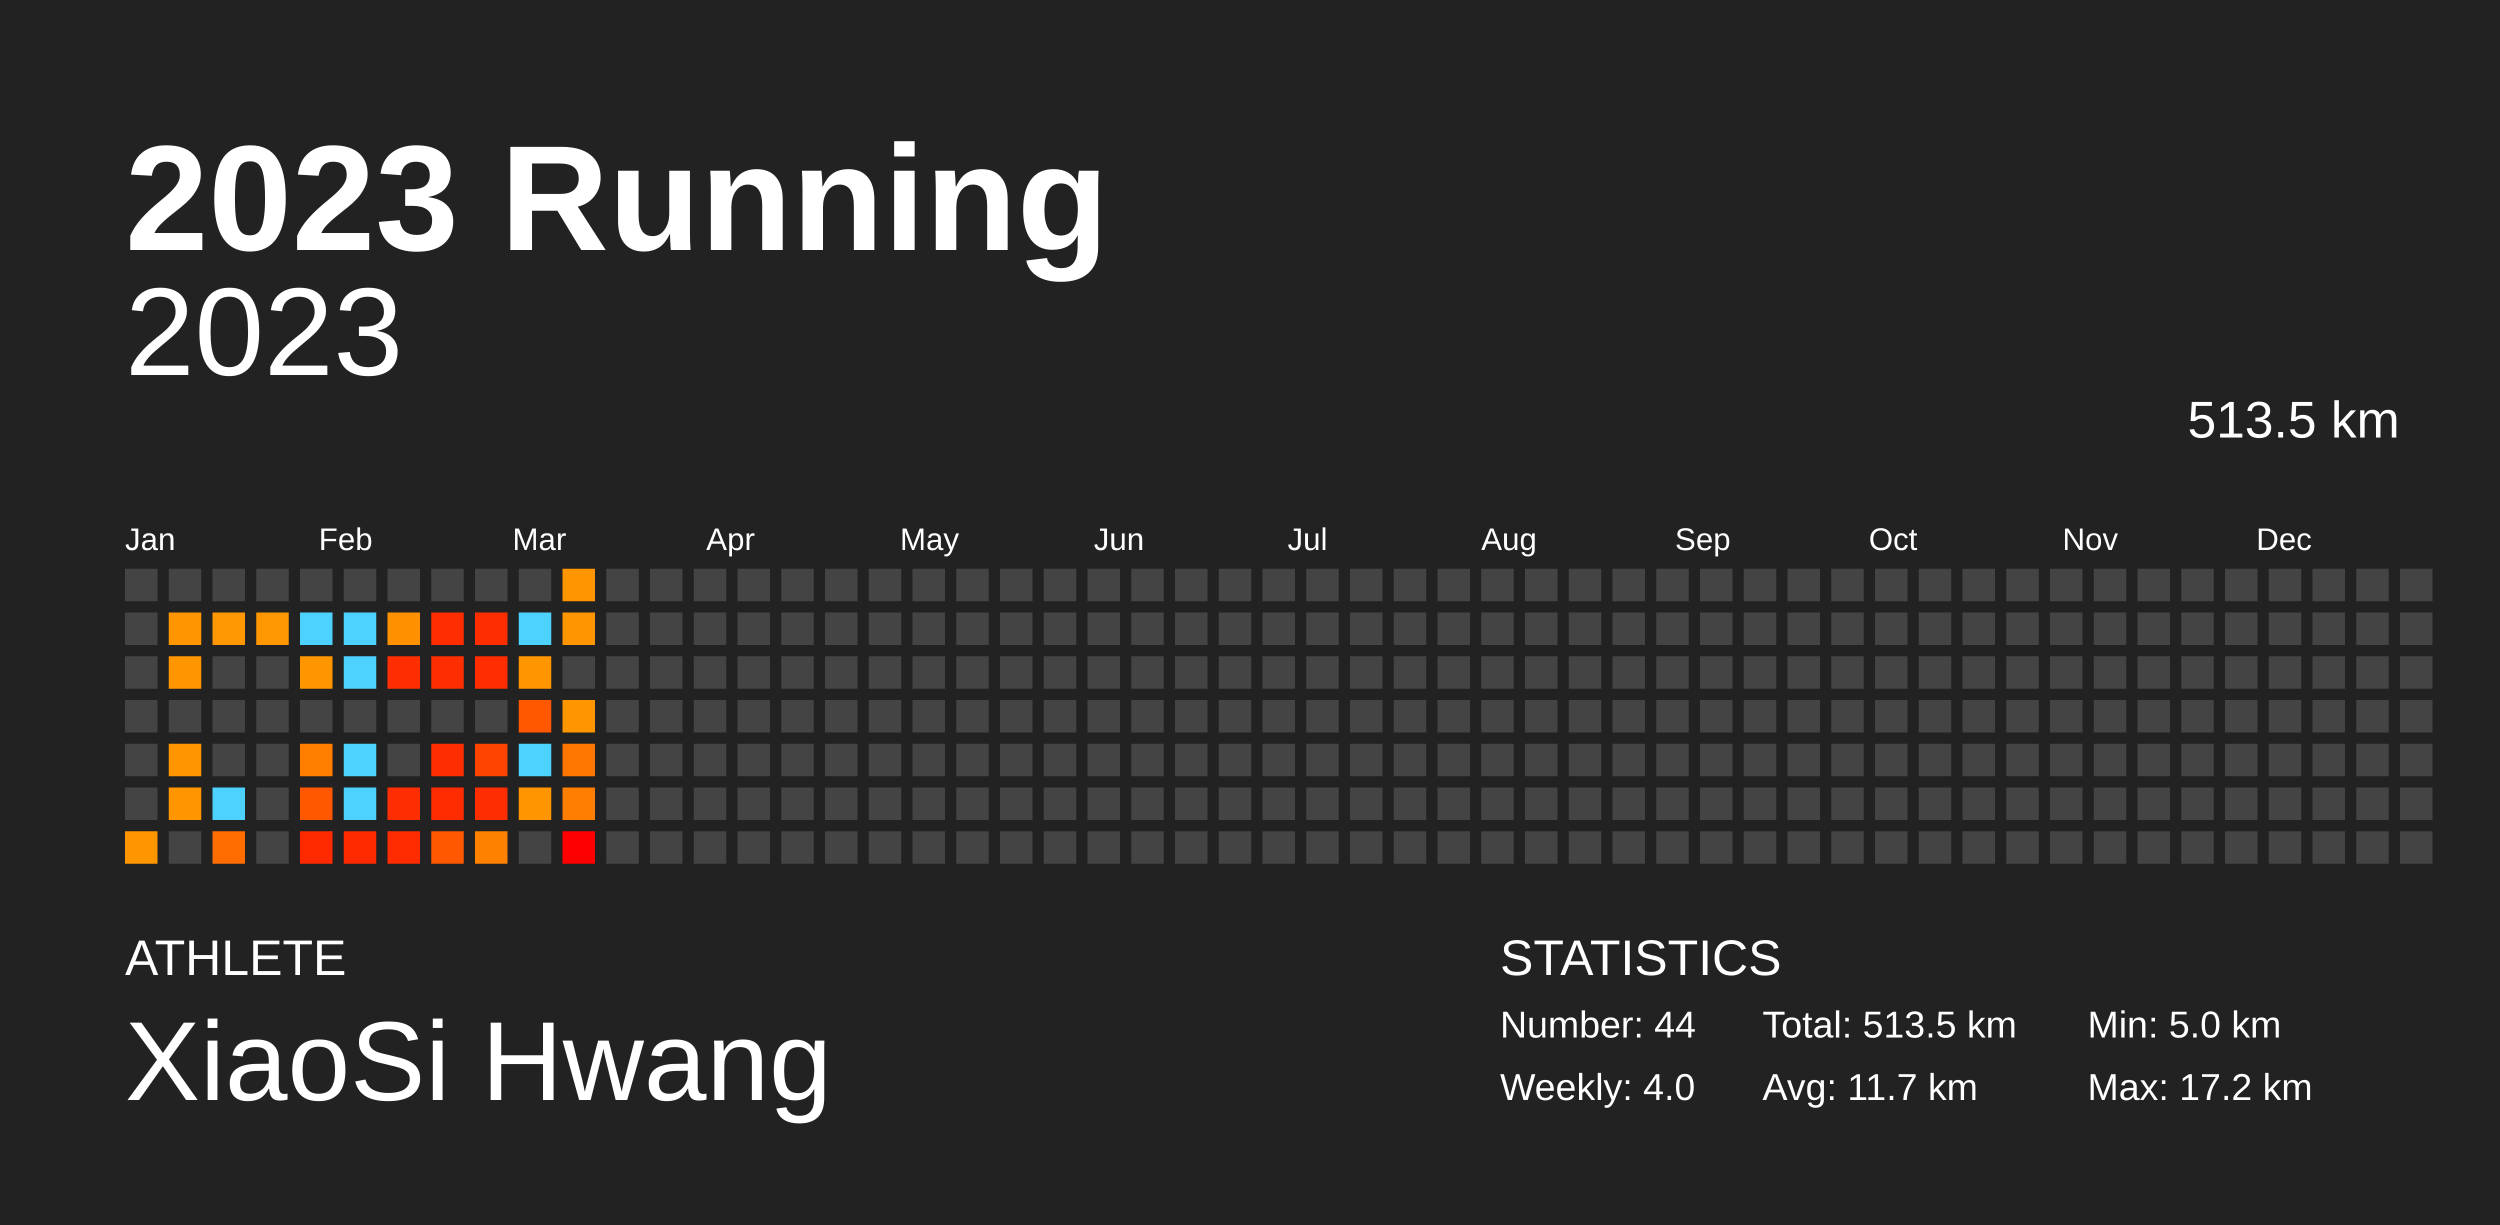
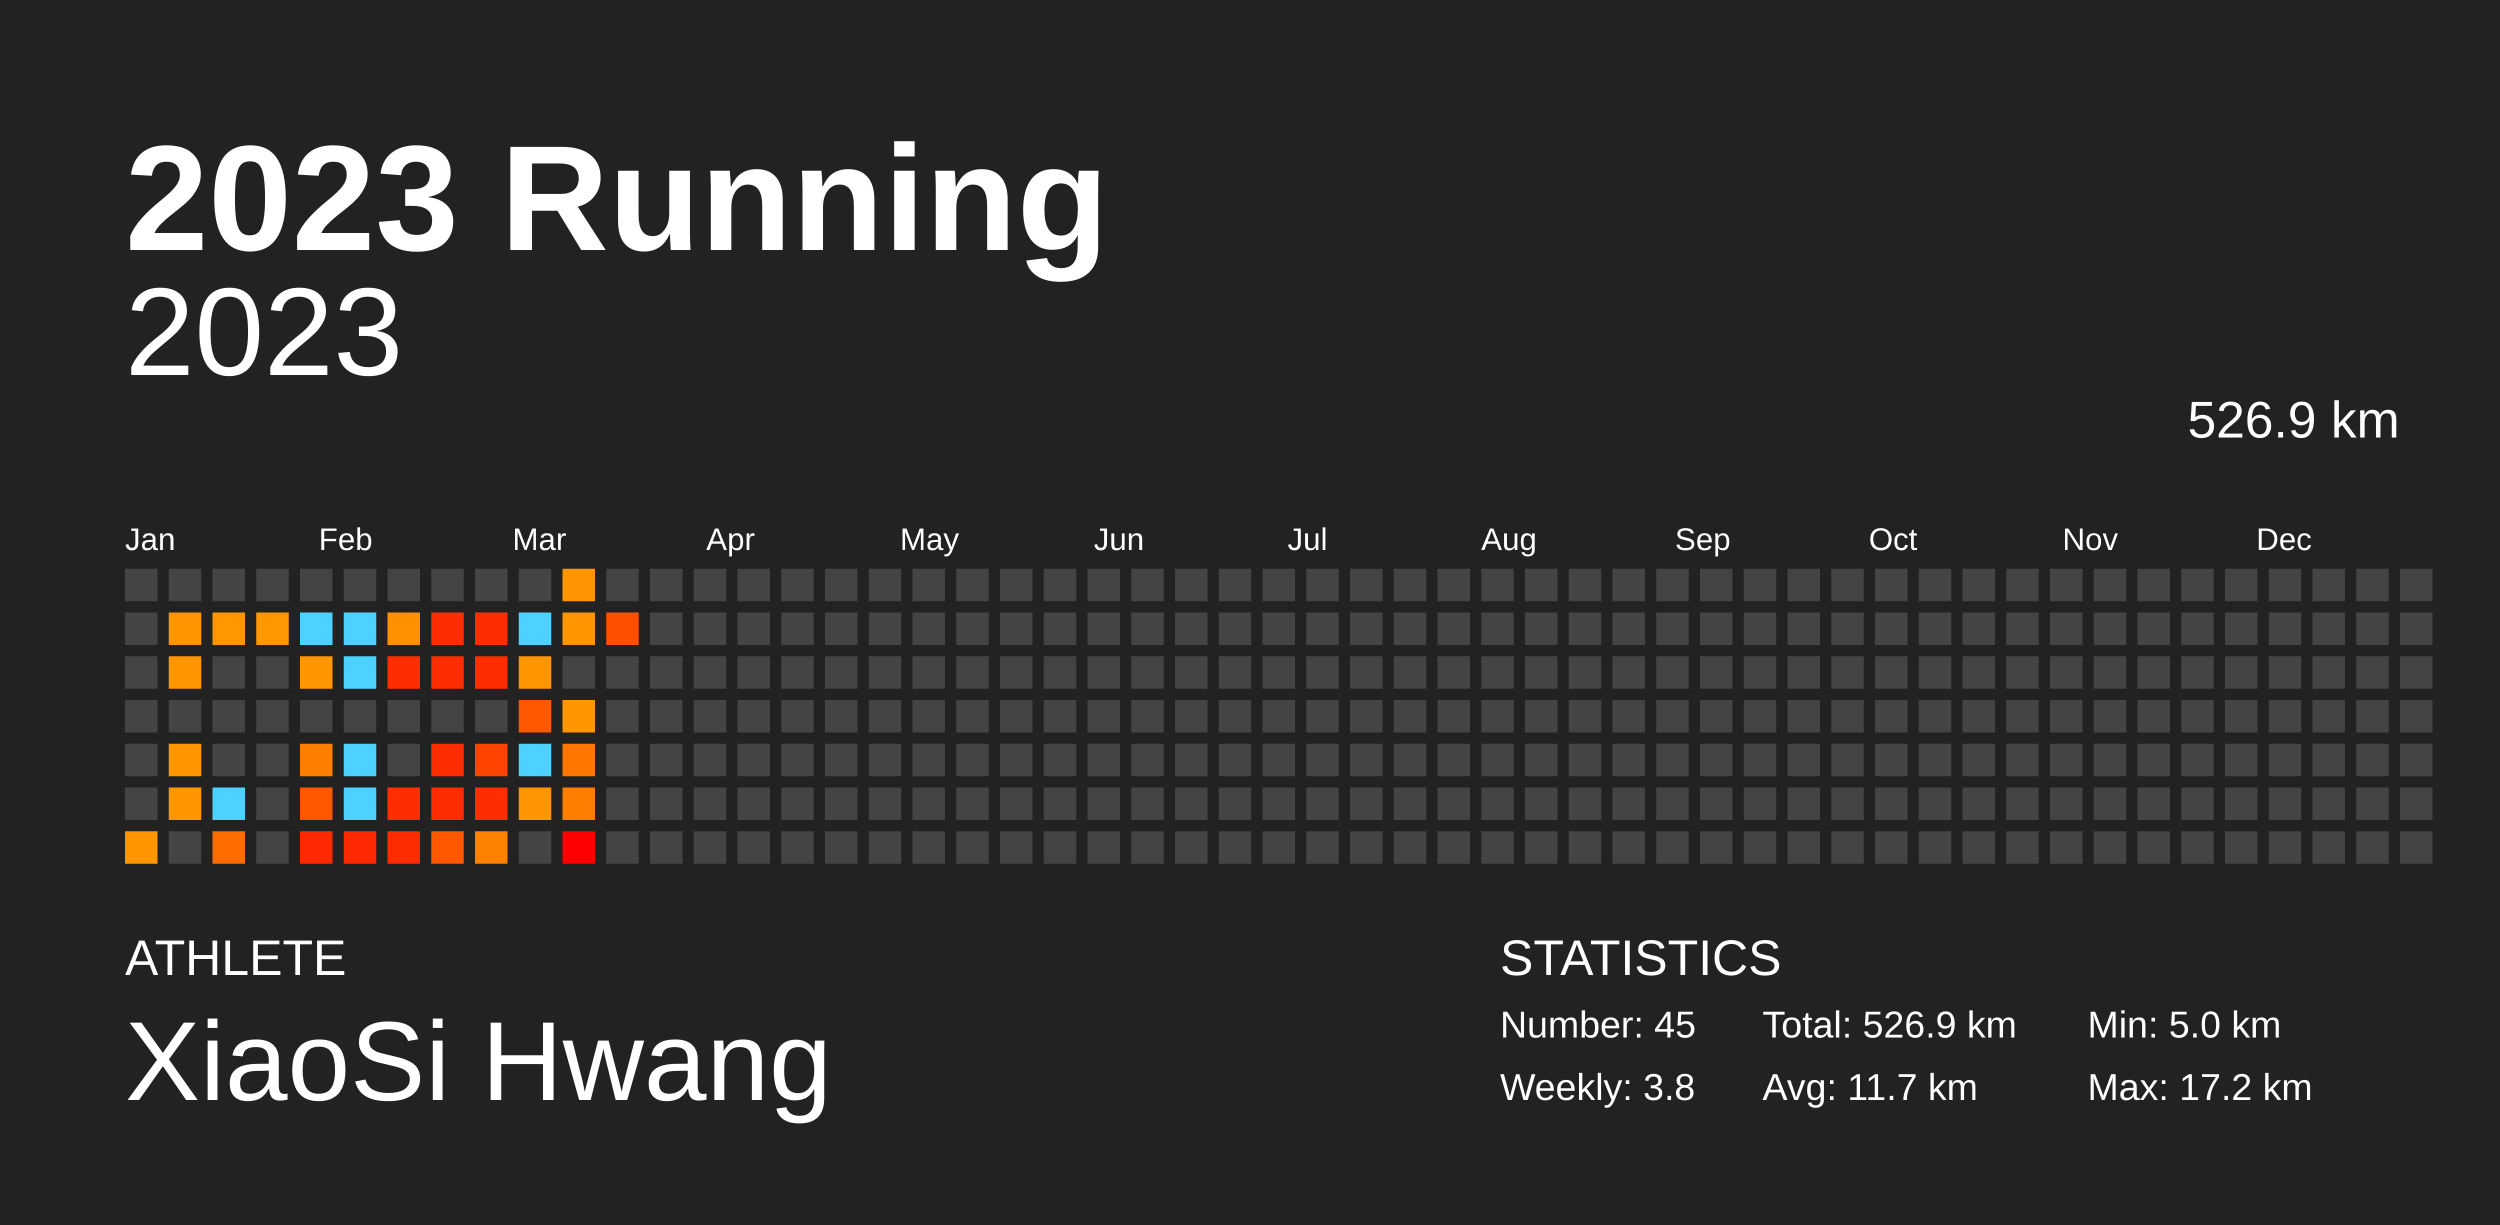
<svg xmlns="http://www.w3.org/2000/svg" baseProfile="full" height="98mm" version="1.1" viewBox="0,0,200,98" width="200mm">
  <defs />
  <rect fill="#222222" height="98" width="200" x="0" y="0" />
  <text fill="#FFFFFF" style="font-size:12px; font-family:Arial; font-weight:bold;" x="10" y="20">2023 Running</text>
  <text fill="#FFFFFF" style="font-size:4px; font-family:Arial" x="10" y="78">ATHLETE</text>
  <text fill="#FFFFFF" style="font-size:9px; font-family:Arial" x="10" y="88">XiaoSi Hwang</text>
  <text fill="#FFFFFF" style="font-size:4px; font-family:Arial" x="120" y="78">STATISTICS</text>
-   <text fill="#FFFFFF" style="font-size:3px; font-family:Arial" x="120" y="83">Number: 44</text>
-   <text fill="#FFFFFF" style="font-size:3px; font-family:Arial" x="120" y="88">Weekly: 4.0</text>
-   <text fill="#FFFFFF" style="font-size:3px; font-family:Arial" x="141" y="83">Total: 513.5 km</text>
+   <text fill="#FFFFFF" style="font-size:3px; font-family:Arial" x="120" y="83">Number: 45</text>
+   <text fill="#FFFFFF" style="font-size:3px; font-family:Arial" x="120" y="88">Weekly: 3.8</text>
+   <text fill="#FFFFFF" style="font-size:3px; font-family:Arial" x="141" y="83">Total: 526.9 km</text>
  <text fill="#FFFFFF" style="font-size:3px; font-family:Arial" x="141" y="88">Avg: 11.7 km</text>
  <text fill="#FFFFFF" style="font-size:3px; font-family:Arial" x="167" y="83">Min: 5.0 km</text>
  <text fill="#FFFFFF" style="font-size:3px; font-family:Arial" x="167" y="88">Max: 17.2 km</text>
  <text alignment-baseline="hanging" fill="#FFFFFF" style="font-size:10.0px; font-family:Arial;" x="10" y="30">2023</text>
-   <text alignment-baseline="hanging" fill="#FFFFFF" style="font-size:4.125px; font-family:Arial;" x="175" y="35">513.5 km</text>
+   <text alignment-baseline="hanging" fill="#FFFFFF" style="font-size:4.125px; font-family:Arial;" x="175" y="35">526.9 km</text>
  <text fill="#FFFFFF" style="font-size:2.5px; font-family:Arial" x="10.0" y="44">Jan</text>
  <text fill="#FFFFFF" style="font-size:2.5px; font-family:Arial" x="25.5" y="44">Feb</text>
  <text fill="#FFFFFF" style="font-size:2.5px; font-family:Arial" x="41.0" y="44">Mar</text>
  <text fill="#FFFFFF" style="font-size:2.5px; font-family:Arial" x="56.5" y="44">Apr</text>
  <text fill="#FFFFFF" style="font-size:2.5px; font-family:Arial" x="72.0" y="44">May</text>
  <text fill="#FFFFFF" style="font-size:2.5px; font-family:Arial" x="87.5" y="44">Jun</text>
  <text fill="#FFFFFF" style="font-size:2.5px; font-family:Arial" x="103.0" y="44">Jul</text>
  <text fill="#FFFFFF" style="font-size:2.5px; font-family:Arial" x="118.5" y="44">Aug</text>
  <text fill="#FFFFFF" style="font-size:2.5px; font-family:Arial" x="134.0" y="44">Sep</text>
  <text fill="#FFFFFF" style="font-size:2.5px; font-family:Arial" x="149.5" y="44">Oct</text>
  <text fill="#FFFFFF" style="font-size:2.5px; font-family:Arial" x="165.0" y="44">Nov</text>
  <text fill="#FFFFFF" style="font-size:2.5px; font-family:Arial" x="180.5" y="44">Dec</text>
  <rect fill="#444444" height="2.6" width="2.6" x="10.0" y="45.5" />
  <rect fill="#444444" height="2.6" width="2.6" x="10.0" y="49.0" />
  <rect fill="#444444" height="2.6" width="2.6" x="10.0" y="52.5" />
  <rect fill="#444444" height="2.6" width="2.6" x="10.0" y="56.0" />
  <rect fill="#444444" height="2.6" width="2.6" x="10.0" y="59.5" />
  <rect fill="#444444" height="2.6" width="2.6" x="10.0" y="63.0" />
  <rect fill="#ff9600" height="2.6" width="2.6" x="10.0" y="66.5" />
  <rect fill="#444444" height="2.6" width="2.6" x="13.5" y="45.5" />
  <rect fill="#ff9600" height="2.6" width="2.6" x="13.5" y="49.0" />
  <rect fill="#ff9600" height="2.6" width="2.6" x="13.5" y="52.5" />
  <rect fill="#444444" height="2.6" width="2.6" x="13.5" y="56.0" />
  <rect fill="#ff9600" height="2.6" width="2.6" x="13.5" y="59.5" />
  <rect fill="#ff9600" height="2.6" width="2.6" x="13.5" y="63.0" />
  <rect fill="#444444" height="2.6" width="2.6" x="13.5" y="66.5" />
  <rect fill="#444444" height="2.6" width="2.6" x="17.0" y="45.5" />
  <rect fill="#ff9700" height="2.6" width="2.6" x="17.0" y="49.0" />
  <rect fill="#444444" height="2.6" width="2.6" x="17.0" y="52.5" />
  <rect fill="#444444" height="2.6" width="2.6" x="17.0" y="56.0" />
  <rect fill="#444444" height="2.6" width="2.6" x="17.0" y="59.5" />
  <rect fill="#4dd2ff" height="2.6" width="2.6" x="17.0" y="63.0" />
  <rect fill="#ff6c00" height="2.6" width="2.6" x="17.0" y="66.5" />
  <rect fill="#444444" height="2.6" width="2.6" x="20.5" y="45.5" />
  <rect fill="#ff9700" height="2.6" width="2.6" x="20.5" y="49.0" />
  <rect fill="#444444" height="2.6" width="2.6" x="20.5" y="52.5" />
  <rect fill="#444444" height="2.6" width="2.6" x="20.5" y="56.0" />
  <rect fill="#444444" height="2.6" width="2.6" x="20.5" y="59.5" />
  <rect fill="#444444" height="2.6" width="2.6" x="20.5" y="63.0" />
  <rect fill="#444444" height="2.6" width="2.6" x="20.5" y="66.5" />
  <rect fill="#444444" height="2.6" width="2.6" x="24.0" y="45.5" />
  <rect fill="#4dd2ff" height="2.6" width="2.6" x="24.0" y="49.0" />
  <rect fill="#ff9600" height="2.6" width="2.6" x="24.0" y="52.5" />
  <rect fill="#444444" height="2.6" width="2.6" x="24.0" y="56.0" />
  <rect fill="#ff7e00" height="2.6" width="2.6" x="24.0" y="59.5" />
  <rect fill="#ff5800" height="2.6" width="2.6" x="24.0" y="63.0" />
  <rect fill="#ff2900" height="2.6" width="2.6" x="24.0" y="66.5" />
  <rect fill="#444444" height="2.6" width="2.6" x="27.5" y="45.5" />
  <rect fill="#4dd2ff" height="2.6" width="2.6" x="27.5" y="49.0" />
  <rect fill="#4dd2ff" height="2.6" width="2.6" x="27.5" y="52.5" />
  <rect fill="#444444" height="2.6" width="2.6" x="27.5" y="56.0" />
  <rect fill="#4dd2ff" height="2.6" width="2.6" x="27.5" y="59.5" />
  <rect fill="#4dd2ff" height="2.6" width="2.6" x="27.5" y="63.0" />
  <rect fill="#ff2900" height="2.6" width="2.6" x="27.5" y="66.5" />
  <rect fill="#444444" height="2.6" width="2.6" x="31.0" y="45.5" />
  <rect fill="#ff9000" height="2.6" width="2.6" x="31.0" y="49.0" />
  <rect fill="#ff2e00" height="2.6" width="2.6" x="31.0" y="52.5" />
  <rect fill="#444444" height="2.6" width="2.6" x="31.0" y="56.0" />
  <rect fill="#444444" height="2.6" width="2.6" x="31.0" y="59.5" />
  <rect fill="#ff2e00" height="2.6" width="2.6" x="31.0" y="63.0" />
  <rect fill="#ff2c00" height="2.6" width="2.6" x="31.0" y="66.5" />
  <rect fill="#444444" height="2.6" width="2.6" x="34.5" y="45.5" />
  <rect fill="#ff2d00" height="2.6" width="2.6" x="34.5" y="49.0" />
  <rect fill="#ff2e00" height="2.6" width="2.6" x="34.5" y="52.5" />
  <rect fill="#444444" height="2.6" width="2.6" x="34.5" y="56.0" />
  <rect fill="#ff2e00" height="2.6" width="2.6" x="34.5" y="59.5" />
  <rect fill="#ff2c00" height="2.6" width="2.6" x="34.5" y="63.0" />
  <rect fill="#ff5800" height="2.6" width="2.6" x="34.5" y="66.5" />
  <rect fill="#444444" height="2.6" width="2.6" x="38.0" y="45.5" />
  <rect fill="#ff2e00" height="2.6" width="2.6" x="38.0" y="49.0" />
  <rect fill="#ff2d00" height="2.6" width="2.6" x="38.0" y="52.5" />
  <rect fill="#444444" height="2.6" width="2.6" x="38.0" y="56.0" />
  <rect fill="#ff4300" height="2.6" width="2.6" x="38.0" y="59.5" />
  <rect fill="#ff2e00" height="2.6" width="2.6" x="38.0" y="63.0" />
  <rect fill="#ff8100" height="2.6" width="2.6" x="38.0" y="66.5" />
  <rect fill="#444444" height="2.6" width="2.6" x="41.5" y="45.5" />
  <rect fill="#4dd2ff" height="2.6" width="2.6" x="41.5" y="49.0" />
  <rect fill="#ff9600" height="2.6" width="2.6" x="41.5" y="52.5" />
  <rect fill="#ff5800" height="2.6" width="2.6" x="41.5" y="56.0" />
  <rect fill="#4dd2ff" height="2.6" width="2.6" x="41.5" y="59.5" />
  <rect fill="#ff9500" height="2.6" width="2.6" x="41.5" y="63.0" />
  <rect fill="#444444" height="2.6" width="2.6" x="41.5" y="66.5" />
  <rect fill="#ff9500" height="2.6" width="2.6" x="45.0" y="45.5" />
  <rect fill="#ff9600" height="2.6" width="2.6" x="45.0" y="49.0" />
  <rect fill="#444444" height="2.6" width="2.6" x="45.0" y="52.5" />
  <rect fill="#ff9600" height="2.6" width="2.6" x="45.0" y="56.0" />
  <rect fill="#ff7600" height="2.6" width="2.6" x="45.0" y="59.5" />
  <rect fill="#ff7d00" height="2.6" width="2.6" x="45.0" y="63.0" />
  <rect fill="#ff0000" height="2.6" width="2.6" x="45.0" y="66.5" />
  <rect fill="#444444" height="2.6" width="2.6" x="48.5" y="45.5" />
-   <rect fill="#444444" height="2.6" width="2.6" x="48.5" y="49.0" />
+   <rect fill="#ff5000" height="2.6" width="2.6" x="48.5" y="49.0" />
  <rect fill="#444444" height="2.6" width="2.6" x="48.5" y="52.5" />
  <rect fill="#444444" height="2.6" width="2.6" x="48.5" y="56.0" />
  <rect fill="#444444" height="2.6" width="2.6" x="48.5" y="59.5" />
  <rect fill="#444444" height="2.6" width="2.6" x="48.5" y="63.0" />
  <rect fill="#444444" height="2.6" width="2.6" x="48.5" y="66.5" />
  <rect fill="#444444" height="2.6" width="2.6" x="52.0" y="45.5" />
  <rect fill="#444444" height="2.6" width="2.6" x="52.0" y="49.0" />
  <rect fill="#444444" height="2.6" width="2.6" x="52.0" y="52.5" />
  <rect fill="#444444" height="2.6" width="2.6" x="52.0" y="56.0" />
  <rect fill="#444444" height="2.6" width="2.6" x="52.0" y="59.5" />
  <rect fill="#444444" height="2.6" width="2.6" x="52.0" y="63.0" />
  <rect fill="#444444" height="2.6" width="2.6" x="52.0" y="66.5" />
  <rect fill="#444444" height="2.6" width="2.6" x="55.5" y="45.5" />
  <rect fill="#444444" height="2.6" width="2.6" x="55.5" y="49.0" />
  <rect fill="#444444" height="2.6" width="2.6" x="55.5" y="52.5" />
  <rect fill="#444444" height="2.6" width="2.6" x="55.5" y="56.0" />
  <rect fill="#444444" height="2.6" width="2.6" x="55.5" y="59.5" />
  <rect fill="#444444" height="2.6" width="2.6" x="55.5" y="63.0" />
  <rect fill="#444444" height="2.6" width="2.6" x="55.5" y="66.5" />
  <rect fill="#444444" height="2.6" width="2.6" x="59.0" y="45.5" />
  <rect fill="#444444" height="2.6" width="2.6" x="59.0" y="49.0" />
  <rect fill="#444444" height="2.6" width="2.6" x="59.0" y="52.5" />
  <rect fill="#444444" height="2.6" width="2.6" x="59.0" y="56.0" />
  <rect fill="#444444" height="2.6" width="2.6" x="59.0" y="59.5" />
  <rect fill="#444444" height="2.6" width="2.6" x="59.0" y="63.0" />
  <rect fill="#444444" height="2.6" width="2.6" x="59.0" y="66.5" />
  <rect fill="#444444" height="2.6" width="2.6" x="62.5" y="45.5" />
  <rect fill="#444444" height="2.6" width="2.6" x="62.5" y="49.0" />
  <rect fill="#444444" height="2.6" width="2.6" x="62.5" y="52.5" />
  <rect fill="#444444" height="2.6" width="2.6" x="62.5" y="56.0" />
  <rect fill="#444444" height="2.6" width="2.6" x="62.5" y="59.5" />
  <rect fill="#444444" height="2.6" width="2.6" x="62.5" y="63.0" />
  <rect fill="#444444" height="2.6" width="2.6" x="62.5" y="66.5" />
  <rect fill="#444444" height="2.6" width="2.6" x="66.0" y="45.5" />
  <rect fill="#444444" height="2.6" width="2.6" x="66.0" y="49.0" />
  <rect fill="#444444" height="2.6" width="2.6" x="66.0" y="52.5" />
  <rect fill="#444444" height="2.6" width="2.6" x="66.0" y="56.0" />
  <rect fill="#444444" height="2.6" width="2.6" x="66.0" y="59.5" />
  <rect fill="#444444" height="2.6" width="2.6" x="66.0" y="63.0" />
  <rect fill="#444444" height="2.6" width="2.6" x="66.0" y="66.5" />
  <rect fill="#444444" height="2.6" width="2.6" x="69.5" y="45.5" />
  <rect fill="#444444" height="2.6" width="2.6" x="69.5" y="49.0" />
  <rect fill="#444444" height="2.6" width="2.6" x="69.5" y="52.5" />
  <rect fill="#444444" height="2.6" width="2.6" x="69.5" y="56.0" />
  <rect fill="#444444" height="2.6" width="2.6" x="69.5" y="59.5" />
  <rect fill="#444444" height="2.6" width="2.6" x="69.5" y="63.0" />
  <rect fill="#444444" height="2.6" width="2.6" x="69.5" y="66.5" />
  <rect fill="#444444" height="2.6" width="2.6" x="73.0" y="45.5" />
  <rect fill="#444444" height="2.6" width="2.6" x="73.0" y="49.0" />
  <rect fill="#444444" height="2.6" width="2.6" x="73.0" y="52.5" />
  <rect fill="#444444" height="2.6" width="2.6" x="73.0" y="56.0" />
  <rect fill="#444444" height="2.6" width="2.6" x="73.0" y="59.5" />
  <rect fill="#444444" height="2.6" width="2.6" x="73.0" y="63.0" />
  <rect fill="#444444" height="2.6" width="2.6" x="73.0" y="66.5" />
  <rect fill="#444444" height="2.6" width="2.6" x="76.5" y="45.5" />
  <rect fill="#444444" height="2.6" width="2.6" x="76.5" y="49.0" />
  <rect fill="#444444" height="2.6" width="2.6" x="76.5" y="52.5" />
  <rect fill="#444444" height="2.6" width="2.6" x="76.5" y="56.0" />
  <rect fill="#444444" height="2.6" width="2.6" x="76.5" y="59.5" />
  <rect fill="#444444" height="2.6" width="2.6" x="76.5" y="63.0" />
  <rect fill="#444444" height="2.6" width="2.6" x="76.5" y="66.5" />
  <rect fill="#444444" height="2.6" width="2.6" x="80.0" y="45.5" />
  <rect fill="#444444" height="2.6" width="2.6" x="80.0" y="49.0" />
  <rect fill="#444444" height="2.6" width="2.6" x="80.0" y="52.5" />
  <rect fill="#444444" height="2.6" width="2.6" x="80.0" y="56.0" />
  <rect fill="#444444" height="2.6" width="2.6" x="80.0" y="59.5" />
  <rect fill="#444444" height="2.6" width="2.6" x="80.0" y="63.0" />
  <rect fill="#444444" height="2.6" width="2.6" x="80.0" y="66.5" />
  <rect fill="#444444" height="2.6" width="2.6" x="83.5" y="45.5" />
  <rect fill="#444444" height="2.6" width="2.6" x="83.5" y="49.0" />
  <rect fill="#444444" height="2.6" width="2.6" x="83.5" y="52.5" />
  <rect fill="#444444" height="2.6" width="2.6" x="83.5" y="56.0" />
  <rect fill="#444444" height="2.6" width="2.6" x="83.5" y="59.5" />
  <rect fill="#444444" height="2.6" width="2.6" x="83.5" y="63.0" />
  <rect fill="#444444" height="2.6" width="2.6" x="83.5" y="66.5" />
  <rect fill="#444444" height="2.6" width="2.6" x="87.0" y="45.5" />
  <rect fill="#444444" height="2.6" width="2.6" x="87.0" y="49.0" />
  <rect fill="#444444" height="2.6" width="2.6" x="87.0" y="52.5" />
  <rect fill="#444444" height="2.6" width="2.6" x="87.0" y="56.0" />
  <rect fill="#444444" height="2.6" width="2.6" x="87.0" y="59.5" />
  <rect fill="#444444" height="2.6" width="2.6" x="87.0" y="63.0" />
  <rect fill="#444444" height="2.6" width="2.6" x="87.0" y="66.5" />
  <rect fill="#444444" height="2.6" width="2.6" x="90.5" y="45.5" />
  <rect fill="#444444" height="2.6" width="2.6" x="90.5" y="49.0" />
  <rect fill="#444444" height="2.6" width="2.6" x="90.5" y="52.5" />
  <rect fill="#444444" height="2.6" width="2.6" x="90.5" y="56.0" />
  <rect fill="#444444" height="2.6" width="2.6" x="90.5" y="59.5" />
  <rect fill="#444444" height="2.6" width="2.6" x="90.5" y="63.0" />
  <rect fill="#444444" height="2.6" width="2.6" x="90.5" y="66.5" />
  <rect fill="#444444" height="2.6" width="2.6" x="94.0" y="45.5" />
  <rect fill="#444444" height="2.6" width="2.6" x="94.0" y="49.0" />
  <rect fill="#444444" height="2.6" width="2.6" x="94.0" y="52.5" />
  <rect fill="#444444" height="2.6" width="2.6" x="94.0" y="56.0" />
  <rect fill="#444444" height="2.6" width="2.6" x="94.0" y="59.5" />
  <rect fill="#444444" height="2.6" width="2.6" x="94.0" y="63.0" />
  <rect fill="#444444" height="2.6" width="2.6" x="94.0" y="66.5" />
  <rect fill="#444444" height="2.6" width="2.6" x="97.5" y="45.5" />
  <rect fill="#444444" height="2.6" width="2.6" x="97.5" y="49.0" />
  <rect fill="#444444" height="2.6" width="2.6" x="97.5" y="52.5" />
  <rect fill="#444444" height="2.6" width="2.6" x="97.5" y="56.0" />
  <rect fill="#444444" height="2.6" width="2.6" x="97.5" y="59.5" />
  <rect fill="#444444" height="2.6" width="2.6" x="97.5" y="63.0" />
  <rect fill="#444444" height="2.6" width="2.6" x="97.5" y="66.5" />
  <rect fill="#444444" height="2.6" width="2.6" x="101.0" y="45.5" />
  <rect fill="#444444" height="2.6" width="2.6" x="101.0" y="49.0" />
  <rect fill="#444444" height="2.6" width="2.6" x="101.0" y="52.5" />
  <rect fill="#444444" height="2.6" width="2.6" x="101.0" y="56.0" />
  <rect fill="#444444" height="2.6" width="2.6" x="101.0" y="59.5" />
  <rect fill="#444444" height="2.6" width="2.6" x="101.0" y="63.0" />
  <rect fill="#444444" height="2.6" width="2.6" x="101.0" y="66.5" />
  <rect fill="#444444" height="2.6" width="2.6" x="104.5" y="45.5" />
  <rect fill="#444444" height="2.6" width="2.6" x="104.5" y="49.0" />
  <rect fill="#444444" height="2.6" width="2.6" x="104.5" y="52.5" />
  <rect fill="#444444" height="2.6" width="2.6" x="104.5" y="56.0" />
  <rect fill="#444444" height="2.6" width="2.6" x="104.5" y="59.5" />
  <rect fill="#444444" height="2.6" width="2.6" x="104.5" y="63.0" />
  <rect fill="#444444" height="2.6" width="2.6" x="104.5" y="66.5" />
  <rect fill="#444444" height="2.6" width="2.6" x="108.0" y="45.5" />
  <rect fill="#444444" height="2.6" width="2.6" x="108.0" y="49.0" />
  <rect fill="#444444" height="2.6" width="2.6" x="108.0" y="52.5" />
  <rect fill="#444444" height="2.6" width="2.6" x="108.0" y="56.0" />
  <rect fill="#444444" height="2.6" width="2.6" x="108.0" y="59.5" />
  <rect fill="#444444" height="2.6" width="2.6" x="108.0" y="63.0" />
  <rect fill="#444444" height="2.6" width="2.6" x="108.0" y="66.5" />
  <rect fill="#444444" height="2.6" width="2.6" x="111.5" y="45.5" />
  <rect fill="#444444" height="2.6" width="2.6" x="111.5" y="49.0" />
  <rect fill="#444444" height="2.6" width="2.6" x="111.5" y="52.5" />
  <rect fill="#444444" height="2.6" width="2.6" x="111.5" y="56.0" />
  <rect fill="#444444" height="2.6" width="2.6" x="111.5" y="59.5" />
  <rect fill="#444444" height="2.6" width="2.6" x="111.5" y="63.0" />
  <rect fill="#444444" height="2.6" width="2.6" x="111.5" y="66.5" />
  <rect fill="#444444" height="2.6" width="2.6" x="115.0" y="45.5" />
  <rect fill="#444444" height="2.6" width="2.6" x="115.0" y="49.0" />
  <rect fill="#444444" height="2.6" width="2.6" x="115.0" y="52.5" />
  <rect fill="#444444" height="2.6" width="2.6" x="115.0" y="56.0" />
  <rect fill="#444444" height="2.6" width="2.6" x="115.0" y="59.5" />
  <rect fill="#444444" height="2.6" width="2.6" x="115.0" y="63.0" />
  <rect fill="#444444" height="2.6" width="2.6" x="115.0" y="66.5" />
  <rect fill="#444444" height="2.6" width="2.6" x="118.5" y="45.5" />
  <rect fill="#444444" height="2.6" width="2.6" x="118.5" y="49.0" />
  <rect fill="#444444" height="2.6" width="2.6" x="118.5" y="52.5" />
  <rect fill="#444444" height="2.6" width="2.6" x="118.5" y="56.0" />
  <rect fill="#444444" height="2.6" width="2.6" x="118.5" y="59.5" />
  <rect fill="#444444" height="2.6" width="2.6" x="118.5" y="63.0" />
  <rect fill="#444444" height="2.6" width="2.6" x="118.5" y="66.5" />
  <rect fill="#444444" height="2.6" width="2.6" x="122.0" y="45.5" />
  <rect fill="#444444" height="2.6" width="2.6" x="122.0" y="49.0" />
  <rect fill="#444444" height="2.6" width="2.6" x="122.0" y="52.5" />
  <rect fill="#444444" height="2.6" width="2.6" x="122.0" y="56.0" />
  <rect fill="#444444" height="2.6" width="2.6" x="122.0" y="59.5" />
  <rect fill="#444444" height="2.6" width="2.6" x="122.0" y="63.0" />
  <rect fill="#444444" height="2.6" width="2.6" x="122.0" y="66.5" />
  <rect fill="#444444" height="2.6" width="2.6" x="125.5" y="45.5" />
  <rect fill="#444444" height="2.6" width="2.6" x="125.5" y="49.0" />
  <rect fill="#444444" height="2.6" width="2.6" x="125.5" y="52.5" />
  <rect fill="#444444" height="2.6" width="2.6" x="125.5" y="56.0" />
  <rect fill="#444444" height="2.6" width="2.6" x="125.5" y="59.5" />
  <rect fill="#444444" height="2.6" width="2.6" x="125.5" y="63.0" />
  <rect fill="#444444" height="2.6" width="2.6" x="125.5" y="66.5" />
  <rect fill="#444444" height="2.6" width="2.6" x="129.0" y="45.5" />
  <rect fill="#444444" height="2.6" width="2.6" x="129.0" y="49.0" />
  <rect fill="#444444" height="2.6" width="2.6" x="129.0" y="52.5" />
  <rect fill="#444444" height="2.6" width="2.6" x="129.0" y="56.0" />
  <rect fill="#444444" height="2.6" width="2.6" x="129.0" y="59.5" />
  <rect fill="#444444" height="2.6" width="2.6" x="129.0" y="63.0" />
  <rect fill="#444444" height="2.6" width="2.6" x="129.0" y="66.5" />
  <rect fill="#444444" height="2.6" width="2.6" x="132.5" y="45.5" />
  <rect fill="#444444" height="2.6" width="2.6" x="132.5" y="49.0" />
  <rect fill="#444444" height="2.6" width="2.6" x="132.5" y="52.5" />
  <rect fill="#444444" height="2.6" width="2.6" x="132.5" y="56.0" />
  <rect fill="#444444" height="2.6" width="2.6" x="132.5" y="59.5" />
  <rect fill="#444444" height="2.6" width="2.6" x="132.5" y="63.0" />
  <rect fill="#444444" height="2.6" width="2.6" x="132.5" y="66.5" />
  <rect fill="#444444" height="2.6" width="2.6" x="136.0" y="45.5" />
  <rect fill="#444444" height="2.6" width="2.6" x="136.0" y="49.0" />
  <rect fill="#444444" height="2.6" width="2.6" x="136.0" y="52.5" />
  <rect fill="#444444" height="2.6" width="2.6" x="136.0" y="56.0" />
  <rect fill="#444444" height="2.6" width="2.6" x="136.0" y="59.5" />
  <rect fill="#444444" height="2.6" width="2.6" x="136.0" y="63.0" />
  <rect fill="#444444" height="2.6" width="2.6" x="136.0" y="66.5" />
  <rect fill="#444444" height="2.6" width="2.6" x="139.5" y="45.5" />
  <rect fill="#444444" height="2.6" width="2.6" x="139.5" y="49.0" />
  <rect fill="#444444" height="2.6" width="2.6" x="139.5" y="52.5" />
  <rect fill="#444444" height="2.6" width="2.6" x="139.5" y="56.0" />
  <rect fill="#444444" height="2.6" width="2.6" x="139.5" y="59.5" />
  <rect fill="#444444" height="2.6" width="2.6" x="139.5" y="63.0" />
  <rect fill="#444444" height="2.6" width="2.6" x="139.5" y="66.5" />
  <rect fill="#444444" height="2.6" width="2.6" x="143.0" y="45.5" />
  <rect fill="#444444" height="2.6" width="2.6" x="143.0" y="49.0" />
  <rect fill="#444444" height="2.6" width="2.6" x="143.0" y="52.5" />
  <rect fill="#444444" height="2.6" width="2.6" x="143.0" y="56.0" />
  <rect fill="#444444" height="2.6" width="2.6" x="143.0" y="59.5" />
  <rect fill="#444444" height="2.6" width="2.6" x="143.0" y="63.0" />
  <rect fill="#444444" height="2.6" width="2.6" x="143.0" y="66.5" />
  <rect fill="#444444" height="2.6" width="2.6" x="146.5" y="45.5" />
  <rect fill="#444444" height="2.6" width="2.6" x="146.5" y="49.0" />
  <rect fill="#444444" height="2.6" width="2.6" x="146.5" y="52.5" />
  <rect fill="#444444" height="2.6" width="2.6" x="146.5" y="56.0" />
  <rect fill="#444444" height="2.6" width="2.6" x="146.5" y="59.5" />
  <rect fill="#444444" height="2.6" width="2.6" x="146.5" y="63.0" />
  <rect fill="#444444" height="2.6" width="2.6" x="146.5" y="66.5" />
  <rect fill="#444444" height="2.6" width="2.6" x="150.0" y="45.5" />
  <rect fill="#444444" height="2.6" width="2.6" x="150.0" y="49.0" />
  <rect fill="#444444" height="2.6" width="2.6" x="150.0" y="52.5" />
  <rect fill="#444444" height="2.6" width="2.6" x="150.0" y="56.0" />
  <rect fill="#444444" height="2.6" width="2.6" x="150.0" y="59.5" />
  <rect fill="#444444" height="2.6" width="2.6" x="150.0" y="63.0" />
  <rect fill="#444444" height="2.6" width="2.6" x="150.0" y="66.5" />
  <rect fill="#444444" height="2.6" width="2.6" x="153.5" y="45.5" />
  <rect fill="#444444" height="2.6" width="2.6" x="153.5" y="49.0" />
  <rect fill="#444444" height="2.6" width="2.6" x="153.5" y="52.5" />
  <rect fill="#444444" height="2.6" width="2.6" x="153.5" y="56.0" />
  <rect fill="#444444" height="2.6" width="2.6" x="153.5" y="59.5" />
  <rect fill="#444444" height="2.6" width="2.6" x="153.5" y="63.0" />
  <rect fill="#444444" height="2.6" width="2.6" x="153.5" y="66.5" />
  <rect fill="#444444" height="2.6" width="2.6" x="157.0" y="45.5" />
  <rect fill="#444444" height="2.6" width="2.6" x="157.0" y="49.0" />
  <rect fill="#444444" height="2.6" width="2.6" x="157.0" y="52.5" />
  <rect fill="#444444" height="2.6" width="2.6" x="157.0" y="56.0" />
  <rect fill="#444444" height="2.6" width="2.6" x="157.0" y="59.5" />
  <rect fill="#444444" height="2.6" width="2.6" x="157.0" y="63.0" />
  <rect fill="#444444" height="2.6" width="2.6" x="157.0" y="66.5" />
  <rect fill="#444444" height="2.6" width="2.6" x="160.5" y="45.5" />
  <rect fill="#444444" height="2.6" width="2.6" x="160.5" y="49.0" />
  <rect fill="#444444" height="2.6" width="2.6" x="160.5" y="52.5" />
  <rect fill="#444444" height="2.6" width="2.6" x="160.5" y="56.0" />
  <rect fill="#444444" height="2.6" width="2.6" x="160.5" y="59.5" />
  <rect fill="#444444" height="2.6" width="2.6" x="160.5" y="63.0" />
  <rect fill="#444444" height="2.6" width="2.6" x="160.5" y="66.5" />
  <rect fill="#444444" height="2.6" width="2.6" x="164.0" y="45.5" />
  <rect fill="#444444" height="2.6" width="2.6" x="164.0" y="49.0" />
  <rect fill="#444444" height="2.6" width="2.6" x="164.0" y="52.5" />
  <rect fill="#444444" height="2.6" width="2.6" x="164.0" y="56.0" />
  <rect fill="#444444" height="2.6" width="2.6" x="164.0" y="59.5" />
  <rect fill="#444444" height="2.6" width="2.6" x="164.0" y="63.0" />
  <rect fill="#444444" height="2.6" width="2.6" x="164.0" y="66.5" />
  <rect fill="#444444" height="2.6" width="2.6" x="167.5" y="45.5" />
  <rect fill="#444444" height="2.6" width="2.6" x="167.5" y="49.0" />
  <rect fill="#444444" height="2.6" width="2.6" x="167.5" y="52.5" />
  <rect fill="#444444" height="2.6" width="2.6" x="167.5" y="56.0" />
  <rect fill="#444444" height="2.6" width="2.6" x="167.5" y="59.5" />
  <rect fill="#444444" height="2.6" width="2.6" x="167.5" y="63.0" />
  <rect fill="#444444" height="2.6" width="2.6" x="167.5" y="66.5" />
  <rect fill="#444444" height="2.6" width="2.6" x="171.0" y="45.5" />
  <rect fill="#444444" height="2.6" width="2.6" x="171.0" y="49.0" />
  <rect fill="#444444" height="2.6" width="2.6" x="171.0" y="52.5" />
  <rect fill="#444444" height="2.6" width="2.6" x="171.0" y="56.0" />
  <rect fill="#444444" height="2.6" width="2.6" x="171.0" y="59.5" />
  <rect fill="#444444" height="2.6" width="2.6" x="171.0" y="63.0" />
  <rect fill="#444444" height="2.6" width="2.6" x="171.0" y="66.5" />
  <rect fill="#444444" height="2.6" width="2.6" x="174.5" y="45.5" />
  <rect fill="#444444" height="2.6" width="2.6" x="174.5" y="49.0" />
  <rect fill="#444444" height="2.6" width="2.6" x="174.5" y="52.5" />
  <rect fill="#444444" height="2.6" width="2.6" x="174.5" y="56.0" />
  <rect fill="#444444" height="2.6" width="2.6" x="174.5" y="59.5" />
  <rect fill="#444444" height="2.6" width="2.6" x="174.5" y="63.0" />
  <rect fill="#444444" height="2.6" width="2.6" x="174.5" y="66.5" />
  <rect fill="#444444" height="2.6" width="2.6" x="178.0" y="45.5" />
  <rect fill="#444444" height="2.6" width="2.6" x="178.0" y="49.0" />
  <rect fill="#444444" height="2.6" width="2.6" x="178.0" y="52.5" />
  <rect fill="#444444" height="2.6" width="2.6" x="178.0" y="56.0" />
  <rect fill="#444444" height="2.6" width="2.6" x="178.0" y="59.5" />
  <rect fill="#444444" height="2.6" width="2.6" x="178.0" y="63.0" />
  <rect fill="#444444" height="2.6" width="2.6" x="178.0" y="66.5" />
  <rect fill="#444444" height="2.6" width="2.6" x="181.5" y="45.5" />
  <rect fill="#444444" height="2.6" width="2.6" x="181.5" y="49.0" />
  <rect fill="#444444" height="2.6" width="2.6" x="181.5" y="52.5" />
  <rect fill="#444444" height="2.6" width="2.6" x="181.5" y="56.0" />
  <rect fill="#444444" height="2.6" width="2.6" x="181.5" y="59.5" />
  <rect fill="#444444" height="2.6" width="2.6" x="181.5" y="63.0" />
  <rect fill="#444444" height="2.6" width="2.6" x="181.5" y="66.5" />
  <rect fill="#444444" height="2.6" width="2.6" x="185.0" y="45.5" />
  <rect fill="#444444" height="2.6" width="2.6" x="185.0" y="49.0" />
  <rect fill="#444444" height="2.6" width="2.6" x="185.0" y="52.5" />
  <rect fill="#444444" height="2.6" width="2.6" x="185.0" y="56.0" />
  <rect fill="#444444" height="2.6" width="2.6" x="185.0" y="59.5" />
  <rect fill="#444444" height="2.6" width="2.6" x="185.0" y="63.0" />
  <rect fill="#444444" height="2.6" width="2.6" x="185.0" y="66.5" />
  <rect fill="#444444" height="2.6" width="2.6" x="188.5" y="45.5" />
  <rect fill="#444444" height="2.6" width="2.6" x="188.5" y="49.0" />
  <rect fill="#444444" height="2.6" width="2.6" x="188.5" y="52.5" />
  <rect fill="#444444" height="2.6" width="2.6" x="188.5" y="56.0" />
  <rect fill="#444444" height="2.6" width="2.6" x="188.5" y="59.5" />
  <rect fill="#444444" height="2.6" width="2.6" x="188.5" y="63.0" />
  <rect fill="#444444" height="2.6" width="2.6" x="188.5" y="66.5" />
  <rect fill="#444444" height="2.6" width="2.6" x="192.0" y="45.5" />
  <rect fill="#444444" height="2.6" width="2.6" x="192.0" y="49.0" />
  <rect fill="#444444" height="2.6" width="2.6" x="192.0" y="52.5" />
  <rect fill="#444444" height="2.6" width="2.6" x="192.0" y="56.0" />
  <rect fill="#444444" height="2.6" width="2.6" x="192.0" y="59.5" />
  <rect fill="#444444" height="2.6" width="2.6" x="192.0" y="63.0" />
  <rect fill="#444444" height="2.6" width="2.6" x="192.0" y="66.5" />
</svg>
